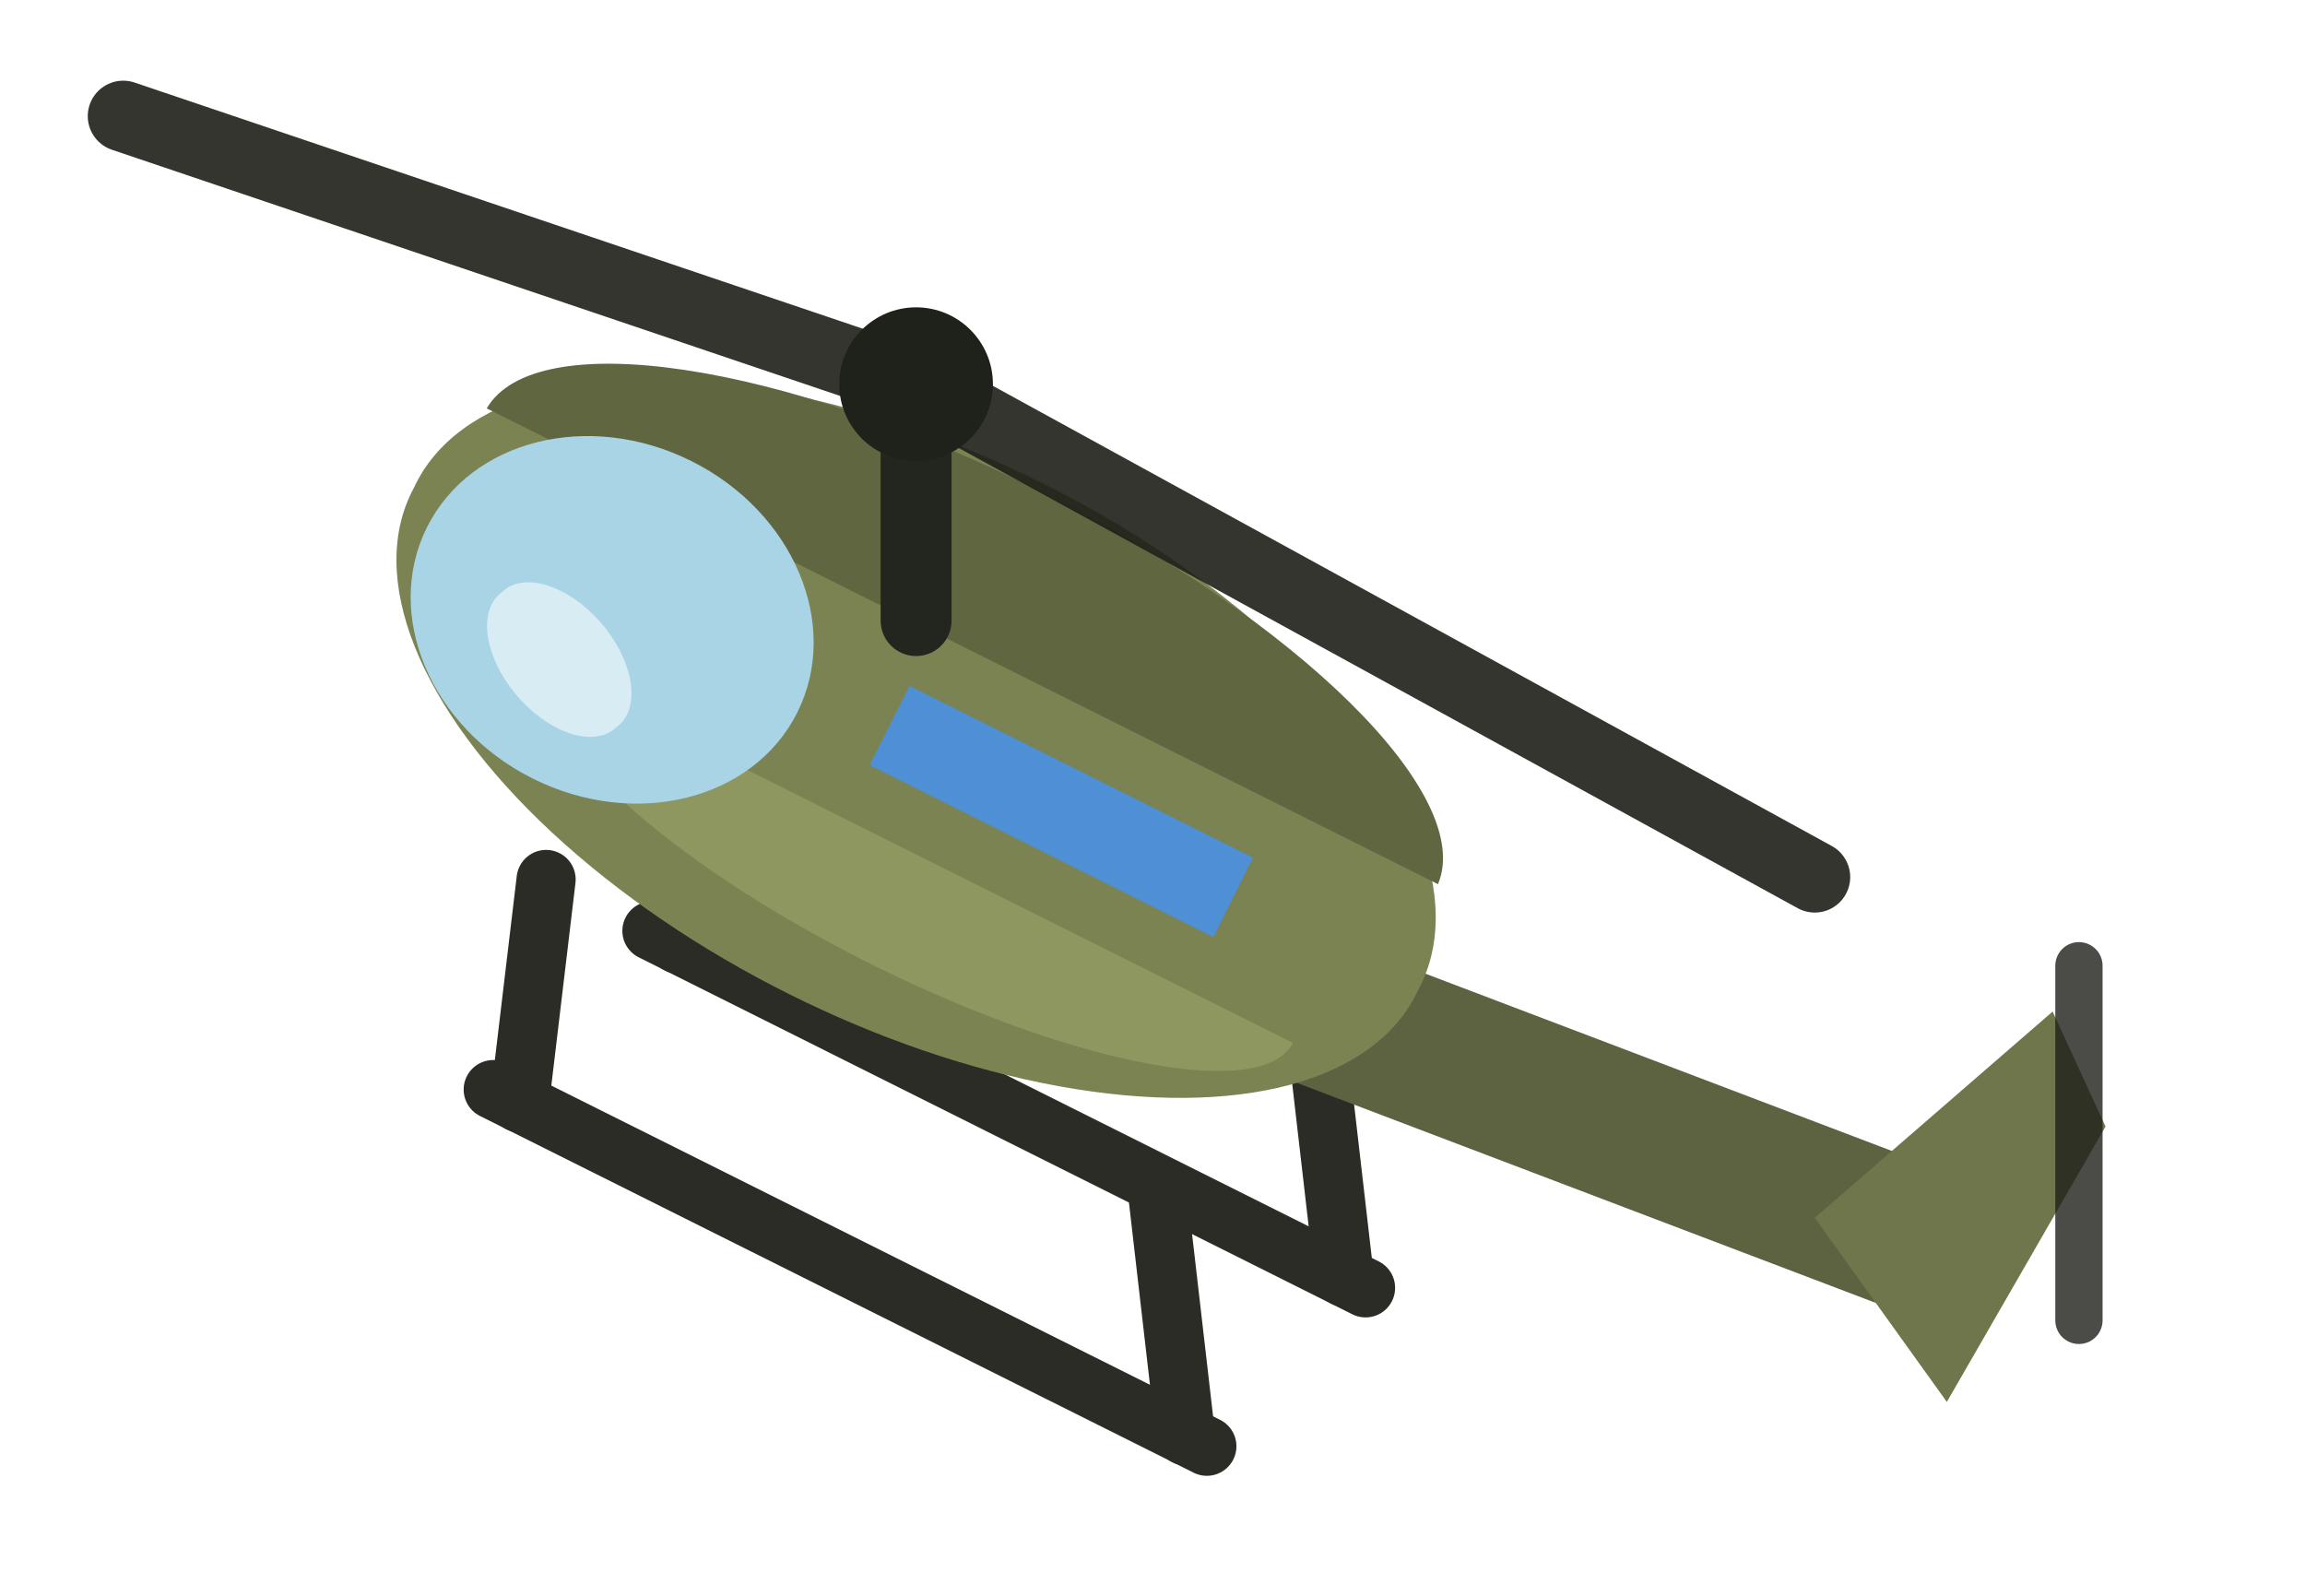
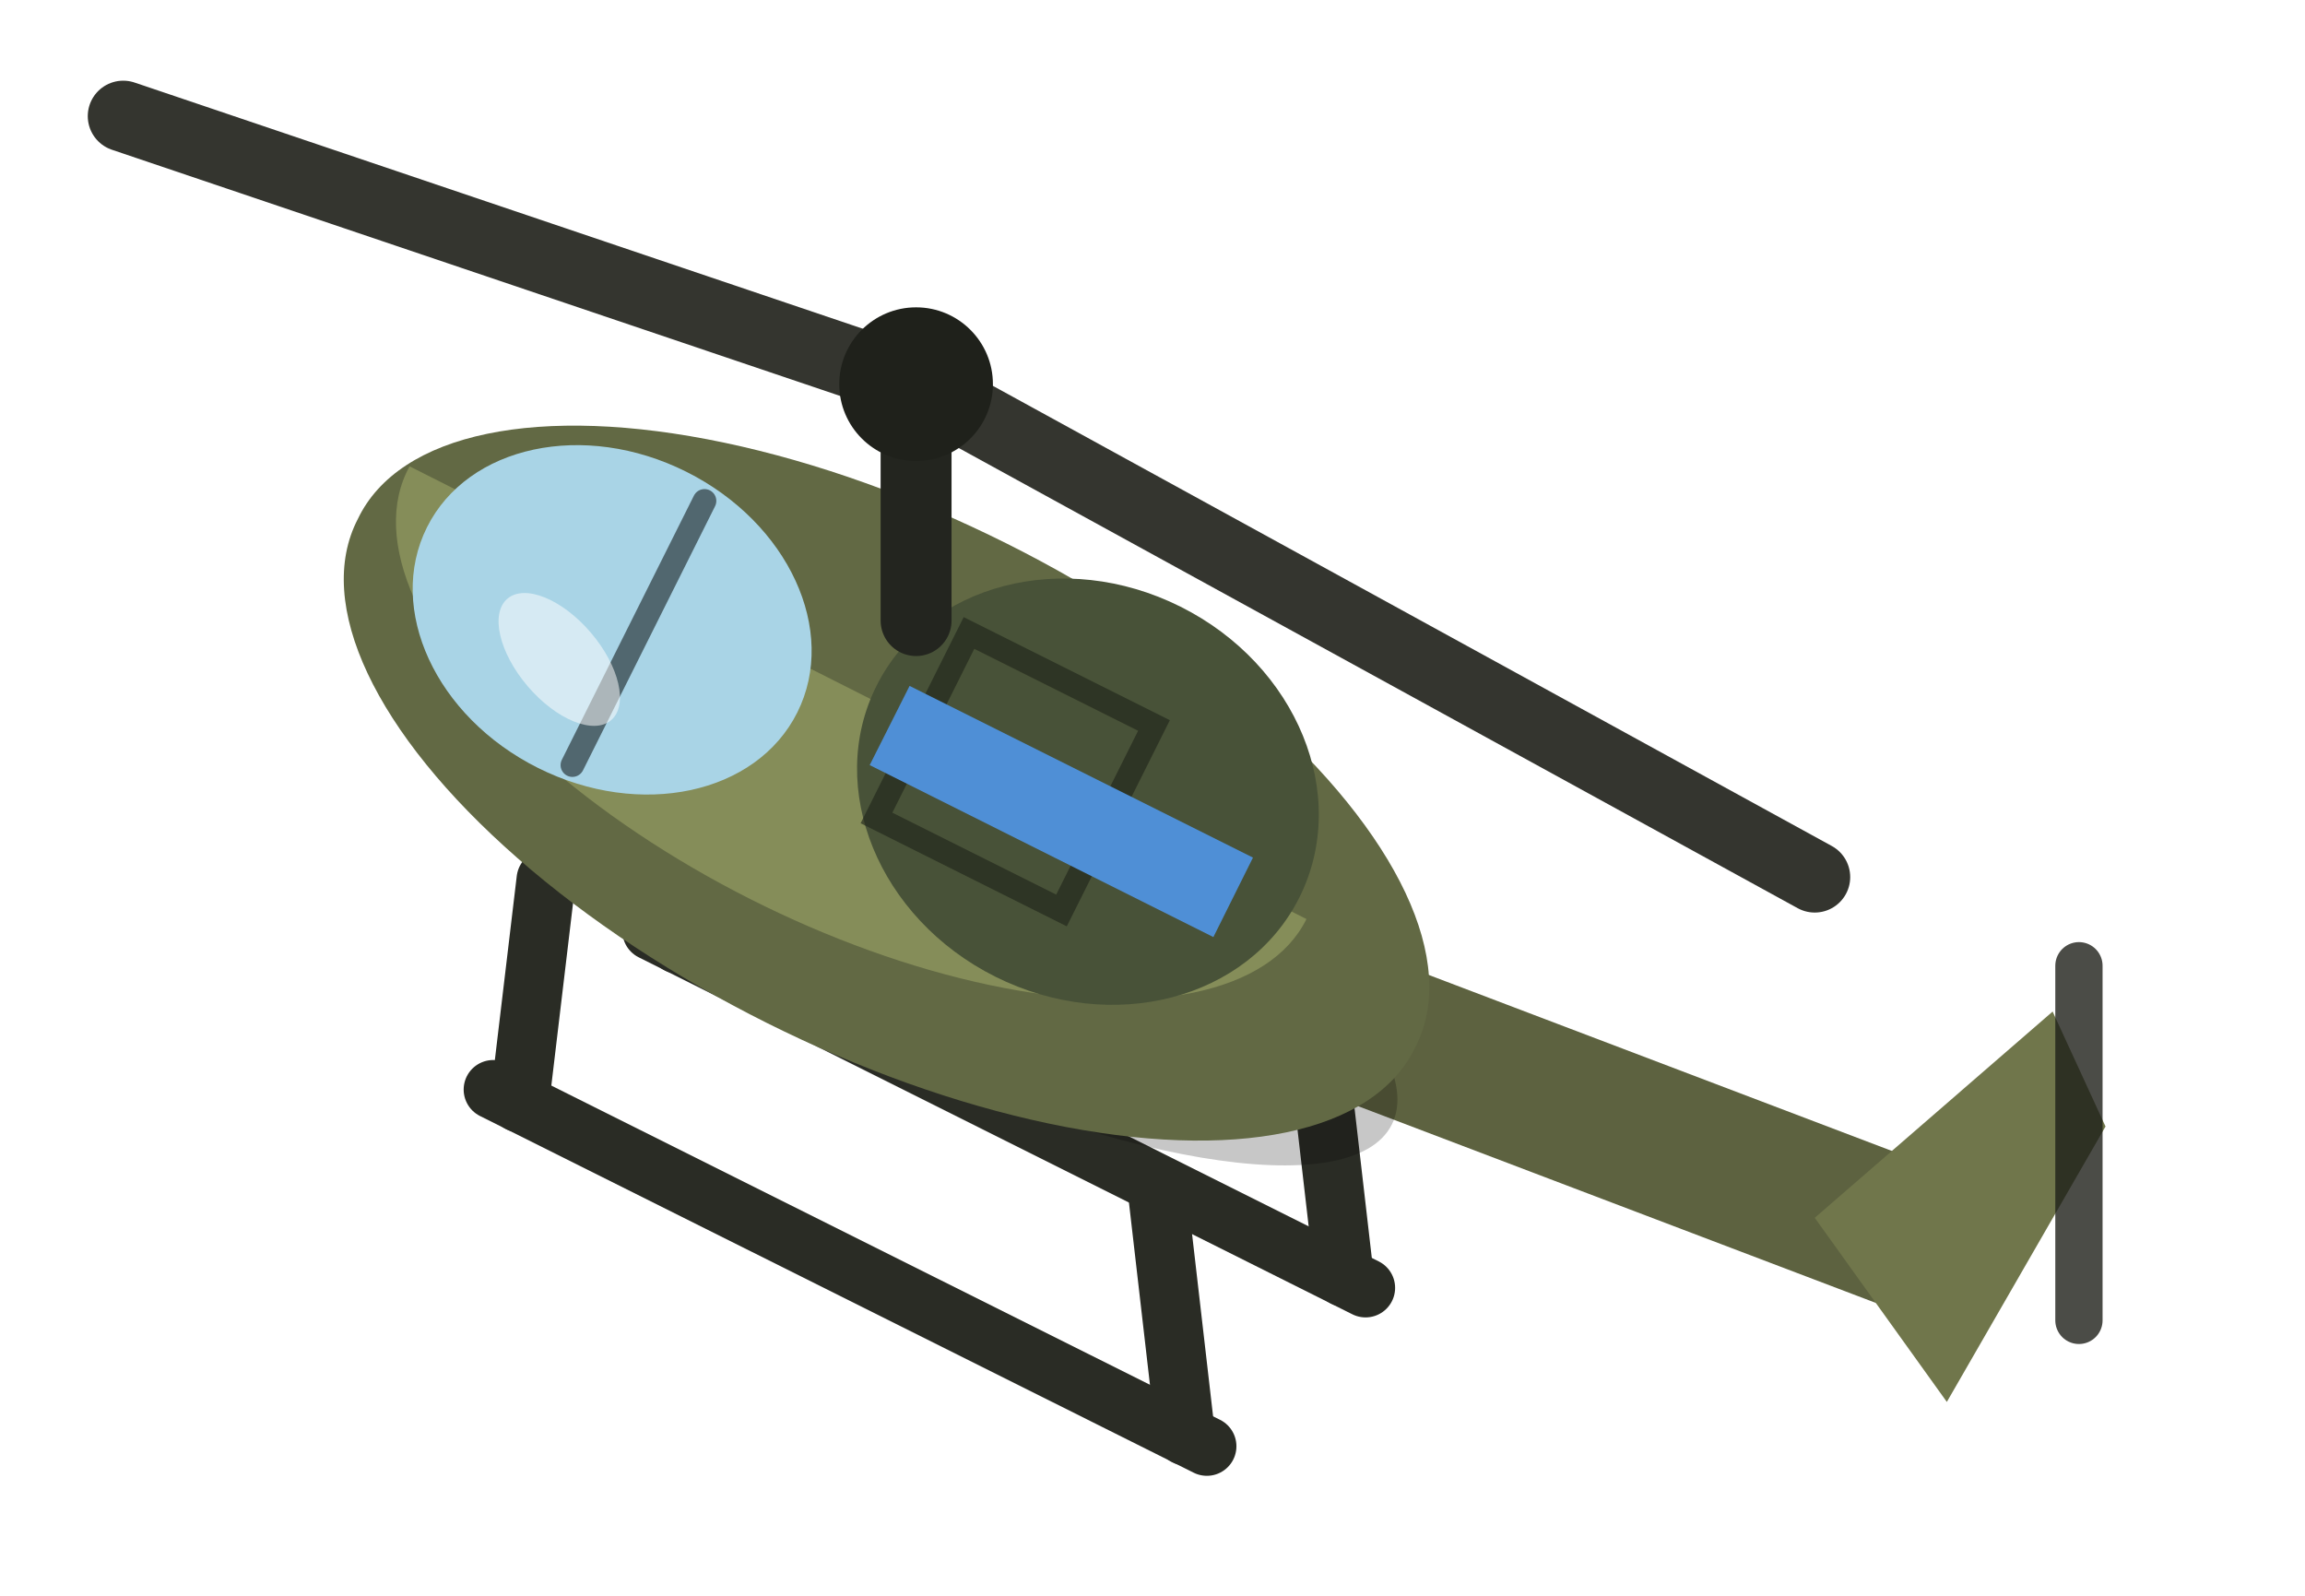
<svg xmlns="http://www.w3.org/2000/svg" width="78" height="54" viewBox="-31 -40 78 54">
  <rect id="bounds" x="-31" y="-40" width="78" height="54" fill="#000" fill-opacity="0" />
  <path d="M9.84 8.94L-14.31 -3.13" fill="none" stroke="#2a2c25" stroke-width="2" stroke-linecap="round" />
  <path d="M9.12 8.59L8.14 0.09" fill="none" stroke="#2a2c25" stroke-width="2" stroke-linecap="round" />
  <path d="M-13.42 -2.68L-12.52 -10.24" fill="none" stroke="#2a2c25" stroke-width="2" stroke-linecap="round" />
  <path d="M15.21 3.58L-8.94 -8.5" fill="none" stroke="#2a2c25" stroke-width="2" stroke-linecap="round" />
  <path d="M14.49 3.22L13.51 -5.27" fill="none" stroke="#2a2c25" stroke-width="2" stroke-linecap="round" />
  <path d="M-8.05 -8.05L-7.16 -15.6" fill="none" stroke="#2a2c25" stroke-width="2" stroke-linecap="round" />
  <path d="M8.94 -7.53L33.99 1.99" fill="none" stroke="#5d6240" stroke-width="5" stroke-linecap="round" />
  <path d="M30.41 1.21L38.46 -5.77L40.25 -1.88L34.88 7.44Z" fill="#70764b" />
  <path d="M39.35 -7.32L39.35 4.68" fill="none" stroke="rgba(30,32,25,.8)" stroke-width="1.6" stroke-linecap="round" />
-   <path d="M-16.99 -23.5A19 9.5 -153.43 1 1 16.99 -6.5A19 9.5 -153.43 1 1 -16.99 -23.5" fill="#7c8352" />
-   <path d="M-14.53 -26.18A18 6 -153.43 0 1 17.66 -10.08" fill="#5f6640" />
-   <path d="M12.75 -4.71A14 4 -153.43 1 1 -12.3 -17.24" fill="#8f9760" />
-   <path d="M-16.55 -22.16A7 6 -153.43 1 1 -4.02 -15.89A7 6 -153.43 1 1 -16.55 -22.16" fill="#a9d4e6" />
-   <path d="M-14.02 -19.96A3 1.8 -130.52 1 1 -10.13 -15.4A3 1.8 -130.52 1 1 -14.02 -19.96" fill="rgba(255,255,255,.55)" />
+   <path d="M-16.1 -18.05A18 5.5 -153.43 1 1 16.1 -1.95A18 5.5 -153.43 1 1 -16.1 -18.05" fill="rgba(0,0,0,.22)" />
+   <path d="M-18.89 -22.44A20 9 -153.43 1 1 16.89 -4.56A20 9 -153.43 1 1 -18.89 -22.44" fill="#626944" />
+   <path d="M13.21 -8.9A17 7.8 -153.43 1 1 -17.14 -24.22" fill="#858d59" />
+   <path d="M-1.34 -16.79A8 7 -153.43 1 1 12.97 -9.63A8 7 -153.43 1 1 -1.34 -16.79" fill="#485238" />
+   <path d="M-16.55 -22.16A7 5.6 -153.43 1 1 -4.02 -15.89A7 5.6 -153.43 1 1 -16.55 -22.16" fill="#a9d4e6" />
+   <path d="M-11.63 -14.11L-7.16 -23.05" fill="none" stroke="rgba(35,45,48,.65)" stroke-width="0.8" stroke-linecap="round" />
+   <path d="M-13.83 -19.74A2.7 1.4 -130.52 1 1 -10.32 -15.63A2.7 1.4 -130.52 1 1 -13.83 -19.74" fill="rgba(255,255,255,.52)" />
+   <path d="M4.92 -9.19L-1.34 -12.32L1.79 -18.58L8.05 -15.45Z" fill="none" stroke="rgba(33,38,27,.65)" stroke-width="0.8" stroke-linecap="round" />
  <path d="M10.06 -8.29L-1.57 -14.11L-0.22 -16.79L11.4 -10.98Z" fill="#4f8fd6" />
  <path d="M0 -19L0 -26" fill="none" stroke="#23251f" stroke-width="2.4" stroke-linecap="round" />
  <path d="M0 -27L30.41 -10.32" fill="none" stroke="rgba(30,32,25,.9)" stroke-width="2.4" stroke-linecap="round" />
  <path d="M0 -27L-26.83 -36.07" fill="none" stroke="rgba(30,32,25,.9)" stroke-width="2.4" stroke-linecap="round" />
  <path d="M2.6 -27A2.6 2.6 0 1 1 -2.6 -27A2.6 2.6 0 1 1 2.6 -27" fill="#1f211b" />
</svg>
